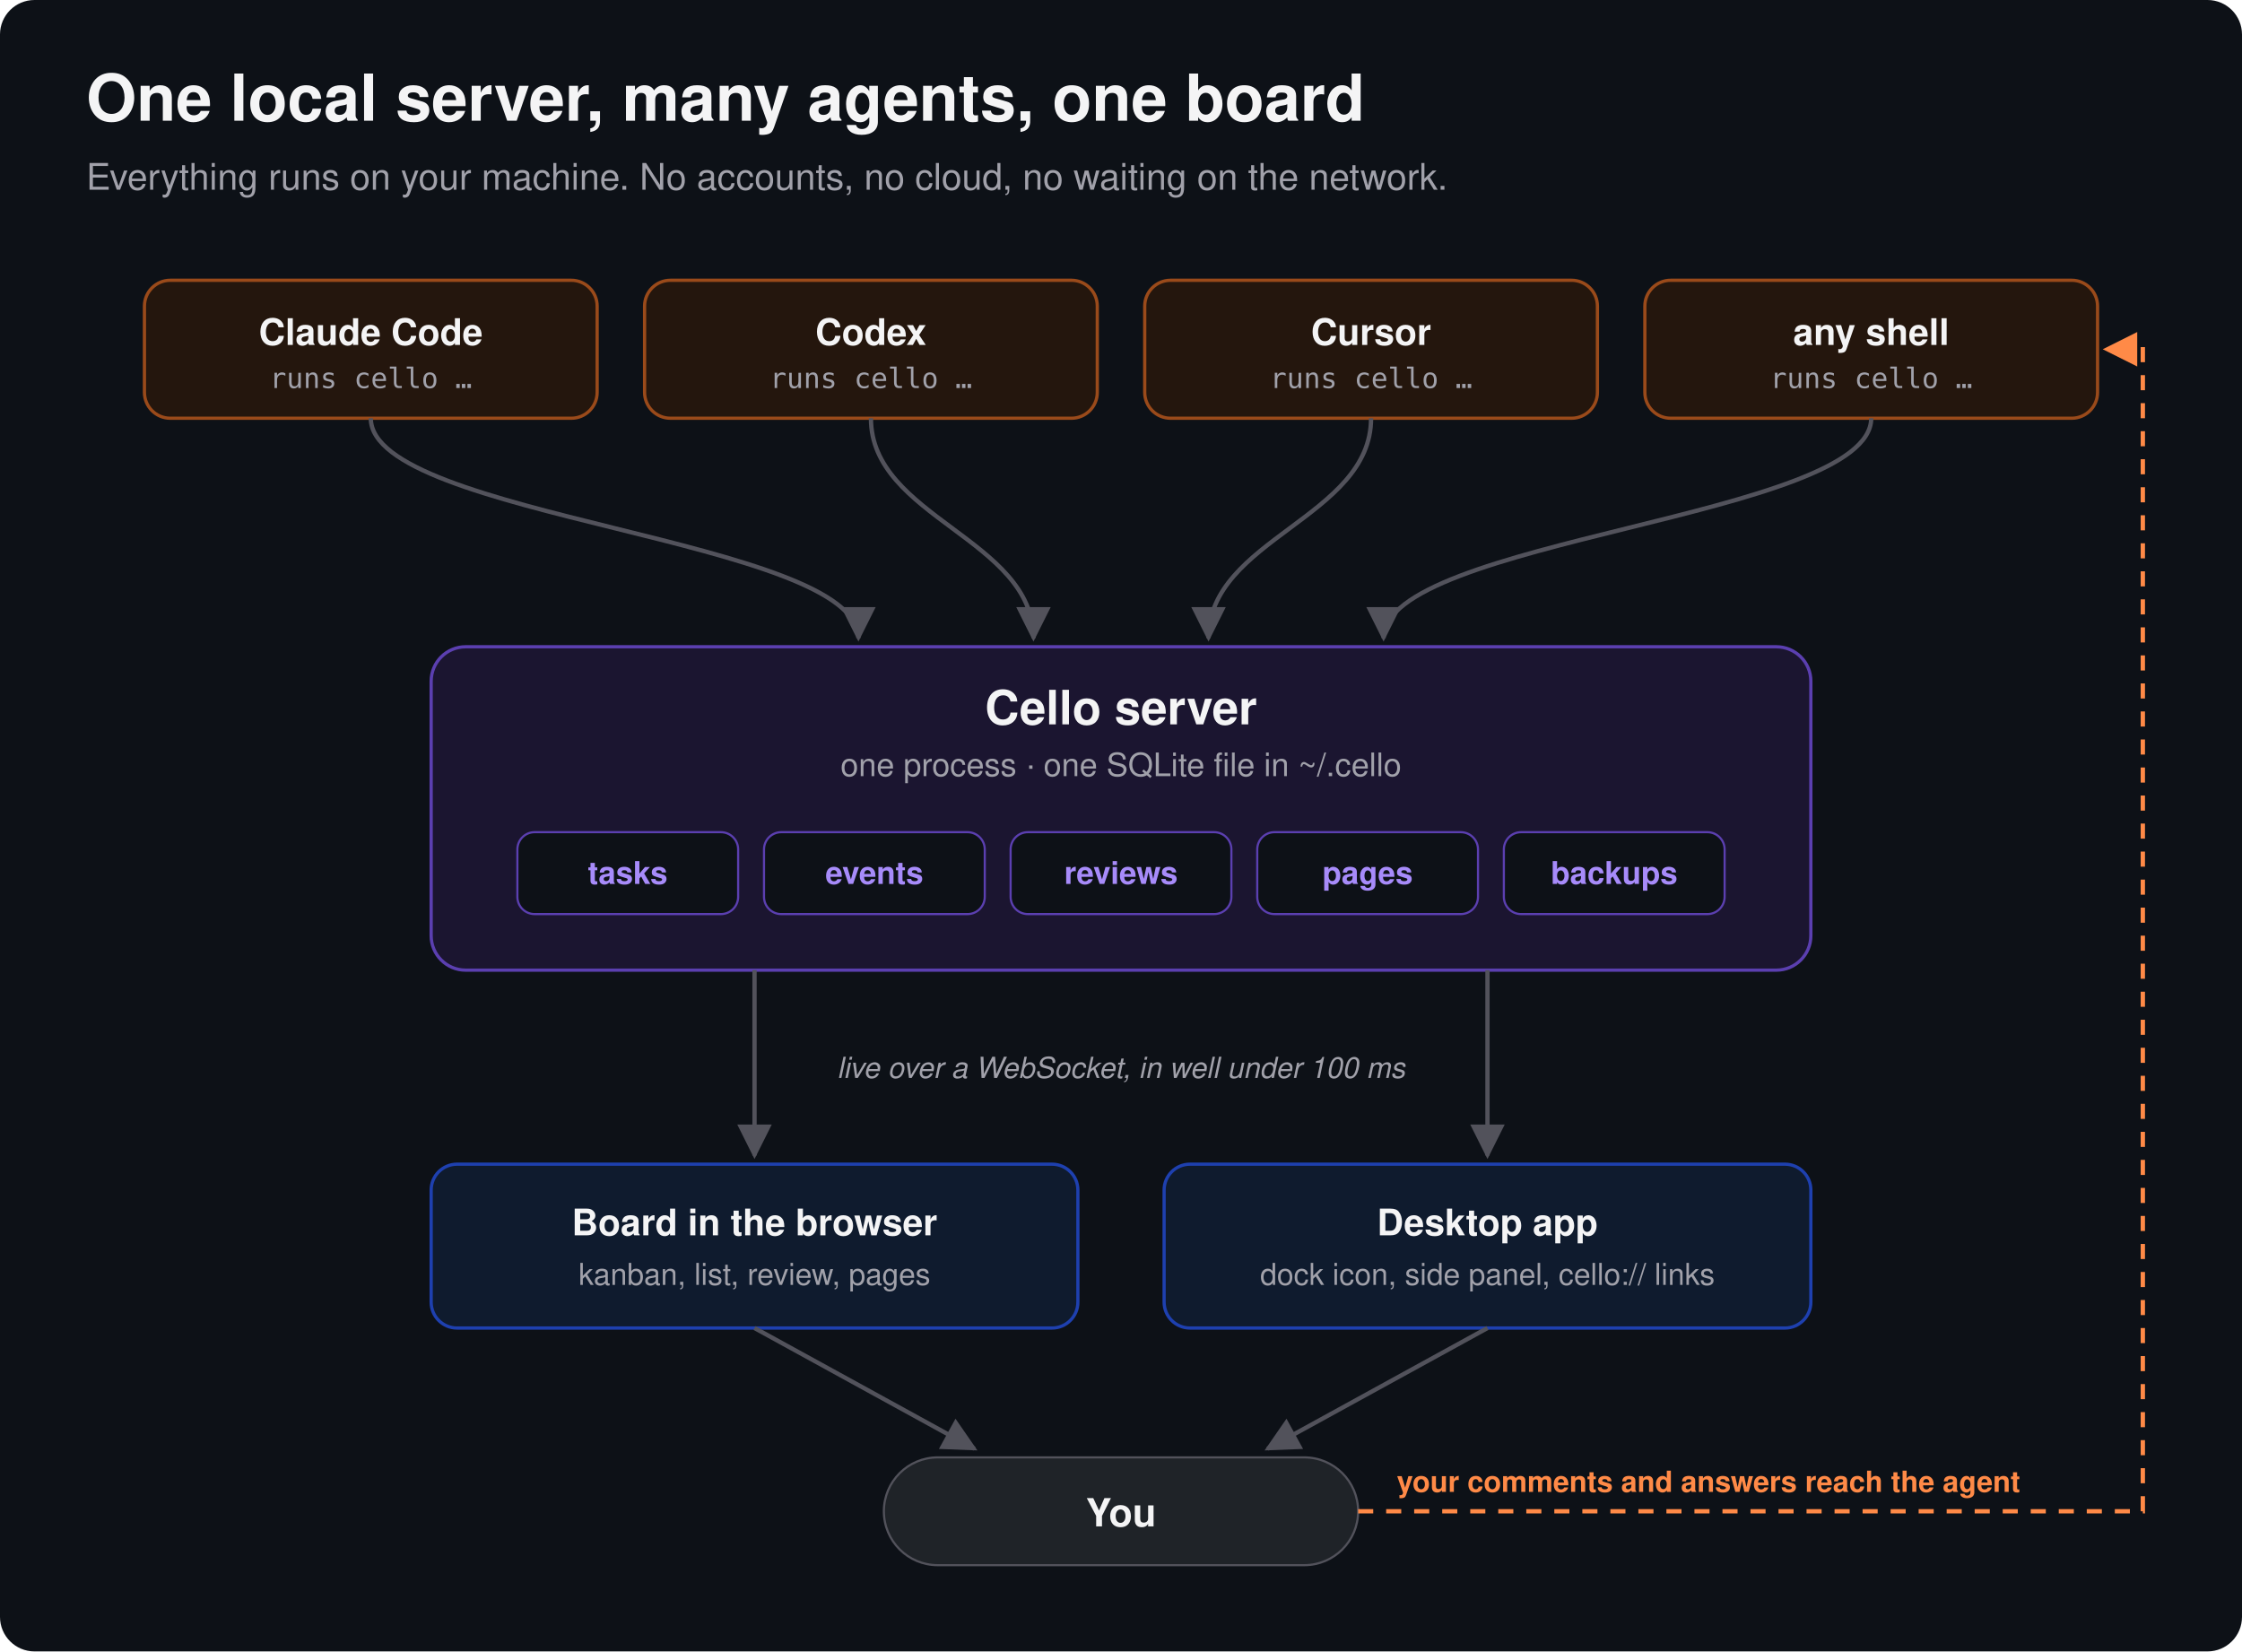
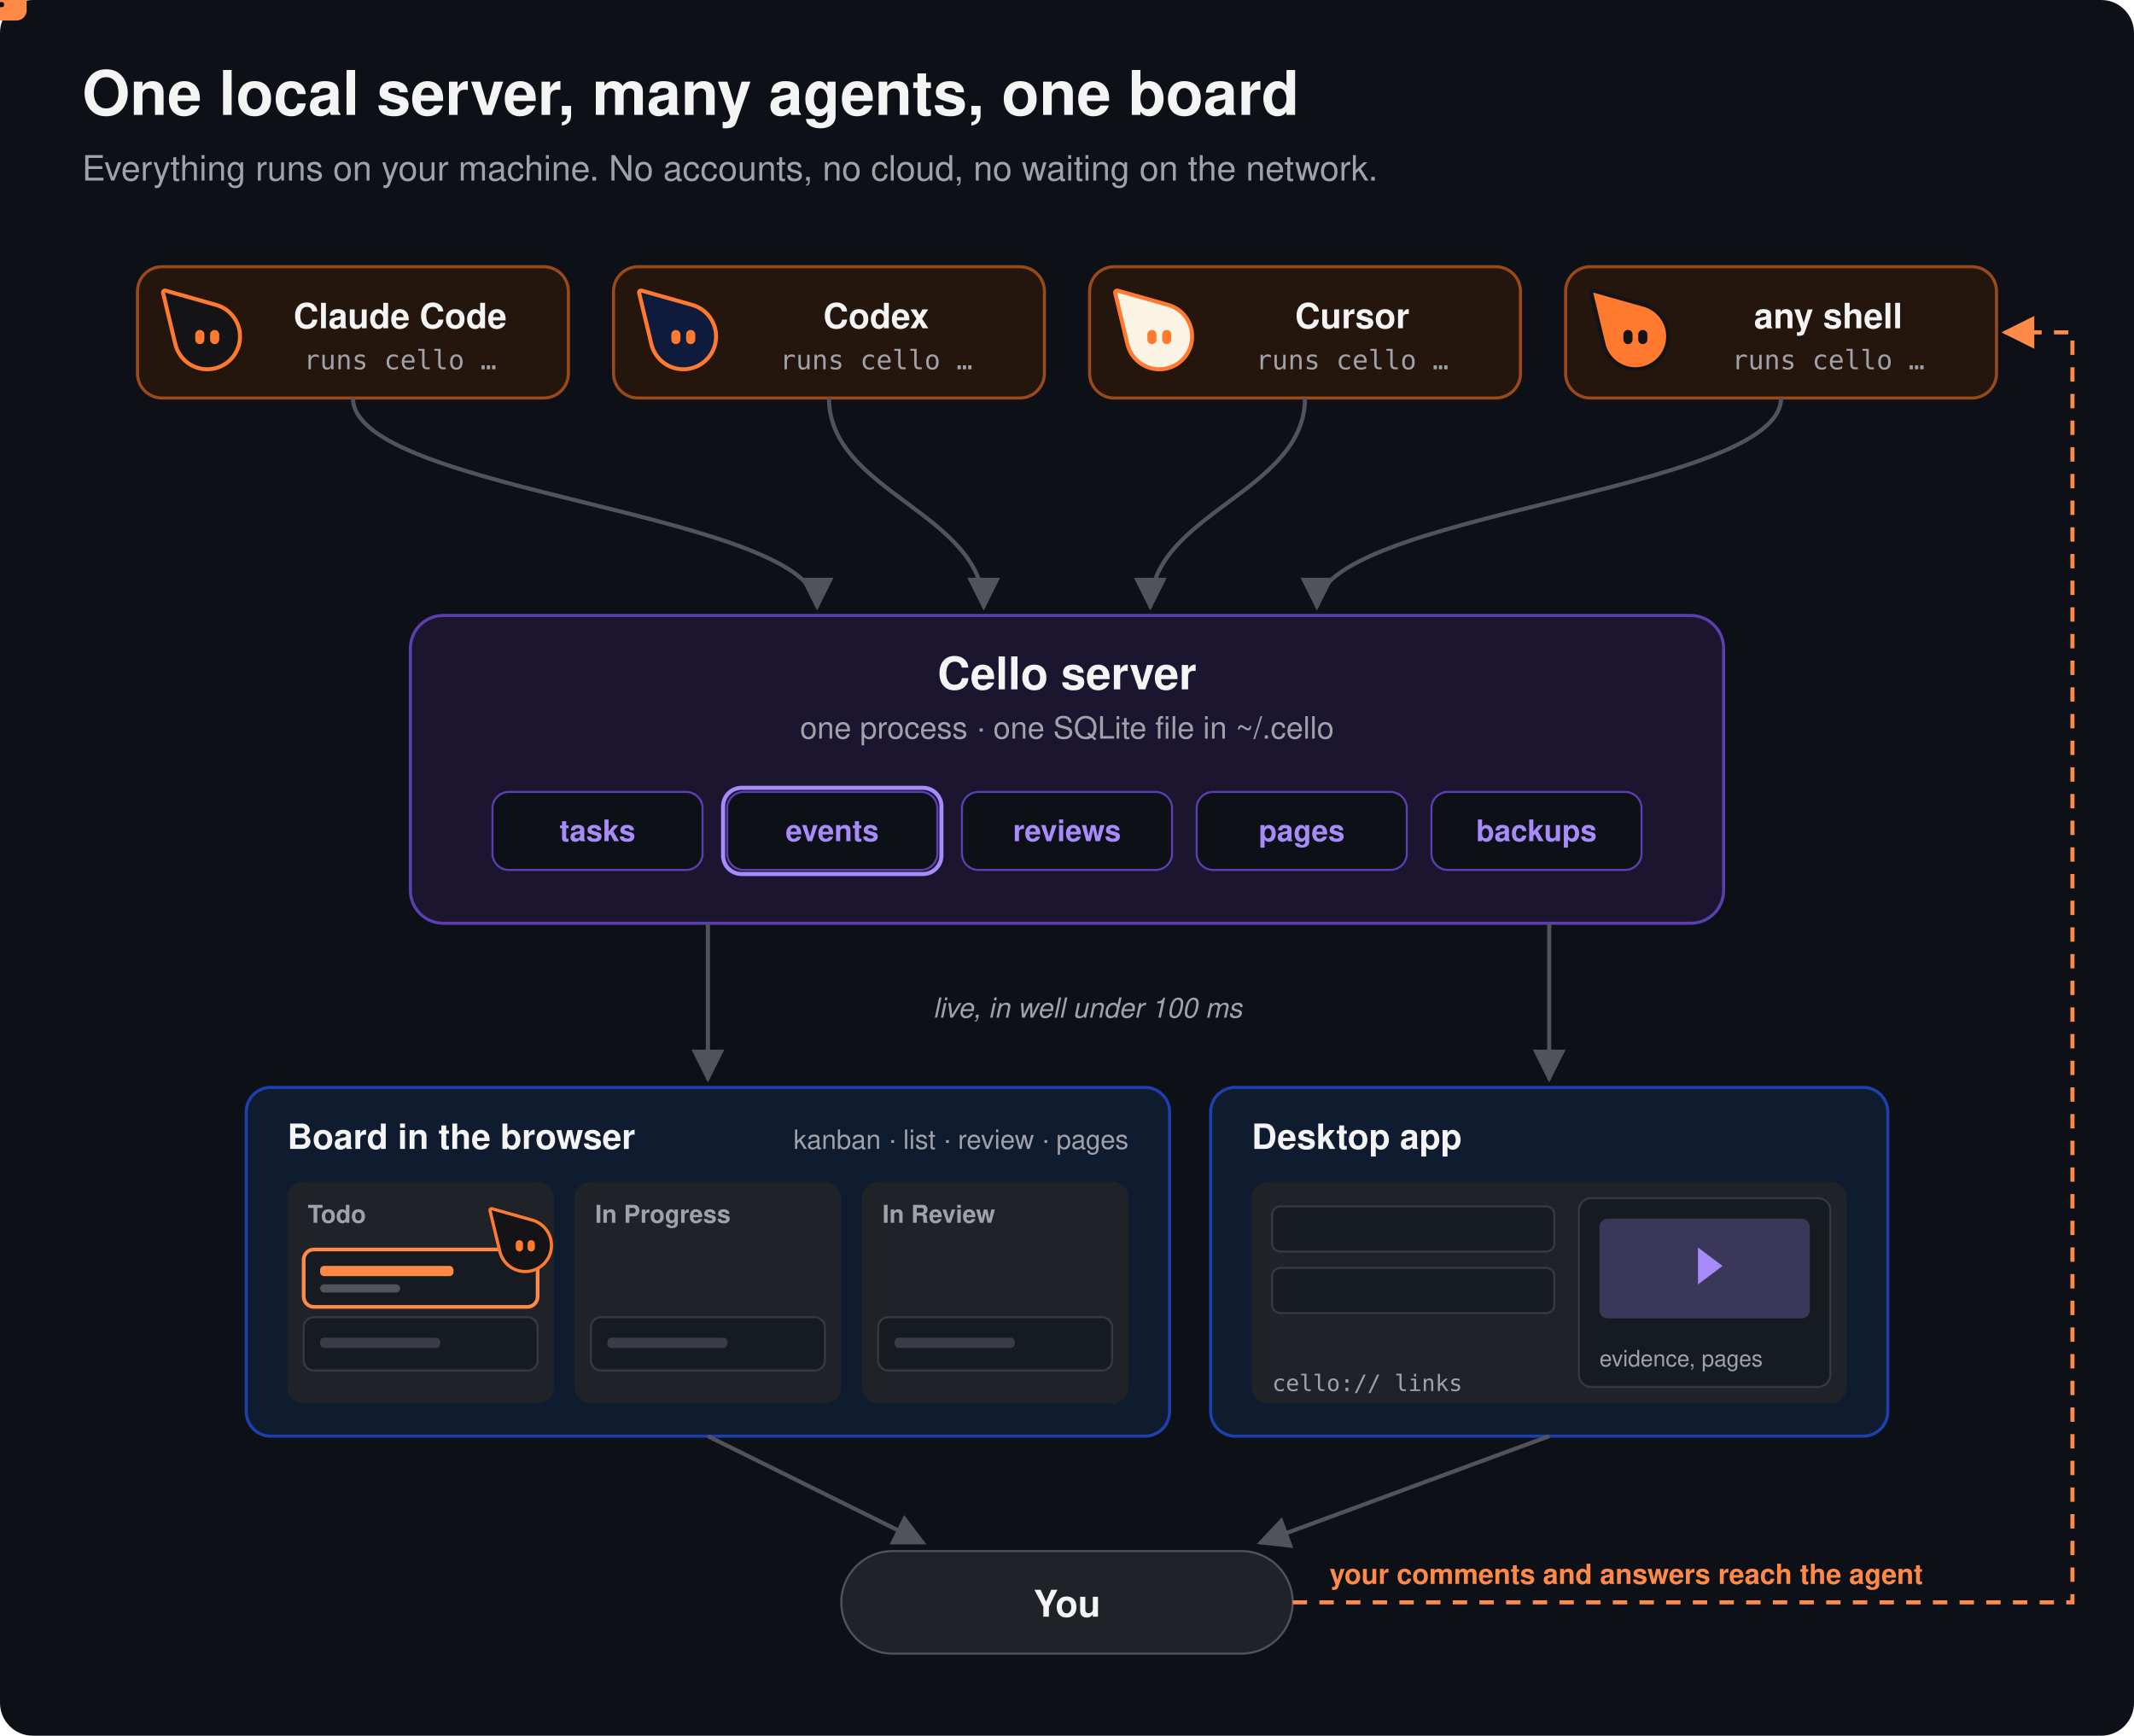
- <svg xmlns="http://www.w3.org/2000/svg" viewBox="0 0 1040 766" width="1040" height="766" role="img" aria-label="Agents run the cello CLI against one local server; the board and desktop app update live; your comments flow back to the agents.">
+ <svg xmlns="http://www.w3.org/2000/svg" viewBox="0 0 1040 846" width="1040" height="846" role="img" aria-label="Agents run the cello CLI against one local server; the board and desktop app update live; your comments flow back to the agents.">
+   <style>
+ .blink { transform-box: fill-box; transform-origin: center; animation: blink 4.2s infinite; }
+ .d1 .blink { animation-delay: -1.3s; } .d2 .blink { animation-delay: -2.6s; } .d3 .blink { animation-delay: -3.4s; }
+ @keyframes blink { 0%, 92%, 100% { transform: scaleY(1); } 95% { transform: scaleY(0.1); } }
+ @media (prefers-reduced-motion: reduce) { * { animation: none !important; } }
+ .cmd0 { offset-path: path("M 172 194 C 172 240, 398.2 250, 398.2 296"); animation: flow 2.4s ease-in 0.0s infinite; opacity: 0; }
+ .cmd1 { offset-path: path("M 404 194 C 404 240, 479.4 250, 479.4 296"); animation: flow 2.4s ease-in 0.6s infinite; opacity: 0; }
+ .cmd2 { offset-path: path("M 636 194 C 636 240, 560.6 250, 560.6 296"); animation: flow 2.4s ease-in 1.2s infinite; opacity: 0; }
+ .cmd3 { offset-path: path("M 868 194 C 868 240, 641.8 250, 641.8 296"); animation: flow 2.4s ease-in 1.8s infinite; opacity: 0; }
+ @keyframes flow { 0% { offset-distance: 0%; opacity: 0; } 10% { opacity: 1; } 85% { opacity: 1; } 100% { offset-distance: 100%; opacity: 0; } }
+ .hop { transform-box: fill-box; transform-origin: 50% 100%; animation: hop 3.6s ease-in-out infinite; }
+ @keyframes hop { 0%, 30%, 100% { transform: translateY(0) scale(1, 1); } 6% { transform: translateY(-8px) scale(.95, 1.05); } 12% { transform: translateY(0) scale(1.06, .94); } 16% { transform: scale(1, 1); } }
+ .pulse { animation: pulse 0.6s ease-out infinite alternate; }
+ @keyframes pulse { from { opacity: .15; } to { opacity: .9; } }
+ .ev0 { offset-path: path("M 345 450 V 526"); animation: flow 1.2s ease-in 0.0s infinite; opacity: 0; }
+ .ev1 { offset-path: path("M 755 450 V 526"); animation: flow 1.2s ease-in 0.6s infinite; opacity: 0; }
+ .carry { animation: carry 7s ease-in-out infinite; }
+ @keyframes carry { 0%, 18% { transform: translate(0, 0); } 30%, 52% { transform: translate(140px, 0); } 64%, 88% { transform: translate(280px, 0); } 96%, 100% { transform: translate(280px, 0); opacity: 1; } }
+ .lift { transform-box: fill-box; transform-origin: 50% 100%; animation: lift 7s ease-in-out infinite; }
+ @keyframes lift { 0%, 14%, 34%, 48%, 68%, 100% { transform: translateY(0); } 18%, 52% { transform: translateY(-7px) rotate(-6deg); } 24%, 58% { transform: translateY(-4px) rotate(4deg); } }
+ .msg { offset-path: path("M 630 781 H 1010 V 162 H 977"); offset-rotate: 0deg; animation: msg 5s ease-in-out infinite; }
+ @keyframes msg { 0% { offset-distance: 0%; opacity: 0; } 8% { opacity: 1; } 90% { opacity: 1; } 100% { offset-distance: 100%; opacity: 0; } }
+ </style>
  <defs>
    <marker id="a" viewBox="0 0 10 10" refX="9" refY="5" markerWidth="8" markerHeight="8" orient="auto-start-reverse">
      <path d="M0,0 L10,5 L0,10 z" fill="#52525B" />
    </marker>
    <marker id="y" viewBox="0 0 10 10" refX="9" refY="5" markerWidth="8" markerHeight="8" orient="auto-start-reverse">
      <path d="M0,0 L10,5 L0,10 z" fill="#FACC15" />
    </marker>
    <marker id="o" viewBox="0 0 10 10" refX="9" refY="5" markerWidth="8" markerHeight="8" orient="auto-start-reverse">
      <path d="M0,0 L10,5 L0,10 z" fill="#FF8A47" />
    </marker>
  </defs>
-   <rect width="1040" height="766" rx="16" fill="#0D1117" />
+   <rect width="1040" height="846" rx="16" fill="#0D1117" />
  <text x="40" y="56" font-family="-apple-system, BlinkMacSystemFont, 'Segoe UI', Helvetica, Arial, sans-serif" font-size="30" font-weight="700" fill="#F4F4F5" text-anchor="start">One local server, many agents, one board</text>
  <text x="40" y="88" font-family="-apple-system, BlinkMacSystemFont, 'Segoe UI', Helvetica, Arial, sans-serif" font-size="17" font-weight="400" fill="#A1A1AA" text-anchor="start">Everything runs on your machine. No accounts, no cloud, no waiting on the network.</text>
  <rect x="67" y="130" width="210" height="64" rx="12" fill="#24160D" stroke="#9A4A1A" stroke-width="1.5" />
-   <text x="172" y="160" font-family="-apple-system, BlinkMacSystemFont, 'Segoe UI', Helvetica, Arial, sans-serif" font-size="17" font-weight="650" fill="#F4F4F5" text-anchor="middle">Claude Code</text>
-   <text x="172" y="180" font-family="ui-monospace, SFMono-Regular, Menlo, Consolas, monospace" font-size="13" font-weight="400" fill="#A1A1AA" text-anchor="middle">runs  cello …</text>
+   <g transform="translate(101 164)">
+     <g class="hop d0" style="animation-delay:0s">
+       <g transform="scale(0.0556) translate(-575 -570)">
+         <path d="M205 185 L312.4 633 A270 270 0 1 0 648.4 310.2 Z" fill="#FF7A2F" stroke="#FF7A2F" stroke-width="70" stroke-linejoin="round" />
+         <path d="M205 185 L312.4 633 A270 270 0 1 0 648.4 310.2 Z" fill="#141416" />
+         <g class="">
+           <g class="blink" fill="#FF7A2F">
+             <rect x="470" y="513" width="80" height="124" rx="40" />
+             <rect x="600" y="513" width="80" height="124" rx="40" />
+           </g>
+         </g>
+       </g>
+     </g>
+   </g>
+   <text x="195" y="160" font-family="-apple-system, BlinkMacSystemFont, 'Segoe UI', Helvetica, Arial, sans-serif" font-size="17" font-weight="650" fill="#F4F4F5" text-anchor="middle">Claude Code</text>
+   <text x="195" y="180" font-family="ui-monospace, SFMono-Regular, Menlo, Consolas, monospace" font-size="13" font-weight="400" fill="#A1A1AA" text-anchor="middle">runs  cello …</text>
+   <path d="M 172 194 C 172 240, 398.2 250, 398.2 296" fill="none" stroke="#52525B" stroke-width="2" marker-end="url(#a)" />
+   <circle class="cmd0" r="5" fill="#FF8A47" />
  <rect x="299" y="130" width="210" height="64" rx="12" fill="#24160D" stroke="#9A4A1A" stroke-width="1.5" />
-   <text x="404" y="160" font-family="-apple-system, BlinkMacSystemFont, 'Segoe UI', Helvetica, Arial, sans-serif" font-size="17" font-weight="650" fill="#F4F4F5" text-anchor="middle">Codex</text>
-   <text x="404" y="180" font-family="ui-monospace, SFMono-Regular, Menlo, Consolas, monospace" font-size="13" font-weight="400" fill="#A1A1AA" text-anchor="middle">runs  cello …</text>
+   <g transform="translate(333 164)">
+     <g class="hop d1" style="animation-delay:-0.9s">
+       <g transform="scale(0.0556) translate(-575 -570)">
+         <path d="M205 185 L312.4 633 A270 270 0 1 0 648.4 310.2 Z" fill="#FF7A2F" stroke="#FF7A2F" stroke-width="70" stroke-linejoin="round" />
+         <path d="M205 185 L312.4 633 A270 270 0 1 0 648.4 310.2 Z" fill="#0F1B3D" />
+         <g class="">
+           <g class="blink" fill="#FF7A2F">
+             <rect x="470" y="513" width="80" height="124" rx="40" />
+             <rect x="600" y="513" width="80" height="124" rx="40" />
+           </g>
+         </g>
+       </g>
+     </g>
+   </g>
+   <text x="427" y="160" font-family="-apple-system, BlinkMacSystemFont, 'Segoe UI', Helvetica, Arial, sans-serif" font-size="17" font-weight="650" fill="#F4F4F5" text-anchor="middle">Codex</text>
+   <text x="427" y="180" font-family="ui-monospace, SFMono-Regular, Menlo, Consolas, monospace" font-size="13" font-weight="400" fill="#A1A1AA" text-anchor="middle">runs  cello …</text>
+   <path d="M 404 194 C 404 240, 479.4 250, 479.4 296" fill="none" stroke="#52525B" stroke-width="2" marker-end="url(#a)" />
+   <circle class="cmd1" r="5" fill="#FF8A47" />
  <rect x="531" y="130" width="210" height="64" rx="12" fill="#24160D" stroke="#9A4A1A" stroke-width="1.5" />
-   <text x="636" y="160" font-family="-apple-system, BlinkMacSystemFont, 'Segoe UI', Helvetica, Arial, sans-serif" font-size="17" font-weight="650" fill="#F4F4F5" text-anchor="middle">Cursor</text>
-   <text x="636" y="180" font-family="ui-monospace, SFMono-Regular, Menlo, Consolas, monospace" font-size="13" font-weight="400" fill="#A1A1AA" text-anchor="middle">runs  cello …</text>
+   <g transform="translate(565 164)">
+     <g class="hop d2" style="animation-delay:-1.8s">
+       <g transform="scale(0.0556) translate(-575 -570)">
+         <path d="M205 185 L312.4 633 A270 270 0 1 0 648.4 310.2 Z" fill="#FF7A2F" stroke="#FF7A2F" stroke-width="70" stroke-linejoin="round" />
+         <path d="M205 185 L312.4 633 A270 270 0 1 0 648.4 310.2 Z" fill="#FBF3E3" />
+         <g class="">
+           <g class="blink" fill="#FF7A2F">
+             <rect x="470" y="513" width="80" height="124" rx="40" />
+             <rect x="600" y="513" width="80" height="124" rx="40" />
+           </g>
+         </g>
+       </g>
+     </g>
+   </g>
+   <text x="659" y="160" font-family="-apple-system, BlinkMacSystemFont, 'Segoe UI', Helvetica, Arial, sans-serif" font-size="17" font-weight="650" fill="#F4F4F5" text-anchor="middle">Cursor</text>
+   <text x="659" y="180" font-family="ui-monospace, SFMono-Regular, Menlo, Consolas, monospace" font-size="13" font-weight="400" fill="#A1A1AA" text-anchor="middle">runs  cello …</text>
+   <path d="M 636 194 C 636 240, 560.6 250, 560.6 296" fill="none" stroke="#52525B" stroke-width="2" marker-end="url(#a)" />
+   <circle class="cmd2" r="5" fill="#FF8A47" />
  <rect x="763" y="130" width="210" height="64" rx="12" fill="#24160D" stroke="#9A4A1A" stroke-width="1.5" />
-   <text x="868" y="160" font-family="-apple-system, BlinkMacSystemFont, 'Segoe UI', Helvetica, Arial, sans-serif" font-size="17" font-weight="650" fill="#F4F4F5" text-anchor="middle">any shell</text>
-   <text x="868" y="180" font-family="ui-monospace, SFMono-Regular, Menlo, Consolas, monospace" font-size="13" font-weight="400" fill="#A1A1AA" text-anchor="middle">runs  cello …</text>
-   <path d="M 172 194 C 172 240, 398.2 250, 398.2 296" fill="none" stroke="#52525B" stroke-width="2" marker-end="url(#a)" />
-   <path d="M 404 194 C 404 240, 479.4 250, 479.4 296" fill="none" stroke="#52525B" stroke-width="2" marker-end="url(#a)" />
-   <path d="M 636 194 C 636 240, 560.6 250, 560.6 296" fill="none" stroke="#52525B" stroke-width="2" marker-end="url(#a)" />
+   <g transform="translate(797 164)">
+     <g class="hop d3" style="animation-delay:-2.7s">
+       <g transform="scale(0.0556) translate(-575 -570)">
+         <path d="M205 185 L312.4 633 A270 270 0 1 0 648.4 310.2 Z" fill="#141416" stroke="#141416" stroke-width="70" stroke-linejoin="round" />
+         <path d="M205 185 L312.4 633 A270 270 0 1 0 648.4 310.2 Z" fill="#FF7A2F" />
+         <g class="">
+           <g class="blink" fill="#141416">
+             <rect x="470" y="513" width="80" height="124" rx="40" />
+             <rect x="600" y="513" width="80" height="124" rx="40" />
+           </g>
+         </g>
+       </g>
+     </g>
+   </g>
+   <text x="891" y="160" font-family="-apple-system, BlinkMacSystemFont, 'Segoe UI', Helvetica, Arial, sans-serif" font-size="17" font-weight="650" fill="#F4F4F5" text-anchor="middle">any shell</text>
+   <text x="891" y="180" font-family="ui-monospace, SFMono-Regular, Menlo, Consolas, monospace" font-size="13" font-weight="400" fill="#A1A1AA" text-anchor="middle">runs  cello …</text>
  <path d="M 868 194 C 868 240, 641.8 250, 641.8 296" fill="none" stroke="#52525B" stroke-width="2" marker-end="url(#a)" />
+   <circle class="cmd3" r="5" fill="#FF8A47" />
  <rect x="200" y="300" width="640" height="150" rx="16" fill="#1B1530" stroke="#5B3FB0" stroke-width="1.5" />
  <text x="520" y="336" font-family="-apple-system, BlinkMacSystemFont, 'Segoe UI', Helvetica, Arial, sans-serif" font-size="22" font-weight="700" fill="#F4F4F5" text-anchor="middle">Cello server</text>
  <text x="520" y="360" font-family="-apple-system, BlinkMacSystemFont, 'Segoe UI', Helvetica, Arial, sans-serif" font-size="15" font-weight="400" fill="#A1A1AA" text-anchor="middle">one process · one SQLite file in ~/.cello</text>
  <rect x="240" y="386" width="102.4" height="38" rx="8" fill="#0D1117" stroke="#5B3FB0" />
  <text x="291.2" y="410" font-family="-apple-system, BlinkMacSystemFont, 'Segoe UI', Helvetica, Arial, sans-serif" font-size="14.5" font-weight="600" fill="#A78BFA" text-anchor="middle">tasks</text>
  <rect x="354.4" y="386" width="102.4" height="38" rx="8" fill="#0D1117" stroke="#5B3FB0" />
+   <rect class="pulse" x="352.4" y="384" width="106.4" height="42" rx="9" fill="none" stroke="#A78BFA" stroke-width="2" />
  <text x="405.6" y="410" font-family="-apple-system, BlinkMacSystemFont, 'Segoe UI', Helvetica, Arial, sans-serif" font-size="14.5" font-weight="600" fill="#A78BFA" text-anchor="middle">events</text>
  <rect x="468.8" y="386" width="102.4" height="38" rx="8" fill="#0D1117" stroke="#5B3FB0" />
  <text x="520" y="410" font-family="-apple-system, BlinkMacSystemFont, 'Segoe UI', Helvetica, Arial, sans-serif" font-size="14.5" font-weight="600" fill="#A78BFA" text-anchor="middle">reviews</text>
  <rect x="583.2" y="386" width="102.4" height="38" rx="8" fill="#0D1117" stroke="#5B3FB0" />
  <text x="634.4" y="410" font-family="-apple-system, BlinkMacSystemFont, 'Segoe UI', Helvetica, Arial, sans-serif" font-size="14.5" font-weight="600" fill="#A78BFA" text-anchor="middle">pages</text>
  <rect x="697.6" y="386" width="102.4" height="38" rx="8" fill="#0D1117" stroke="#5B3FB0" />
  <text x="748.8" y="410" font-family="-apple-system, BlinkMacSystemFont, 'Segoe UI', Helvetica, Arial, sans-serif" font-size="14.5" font-weight="600" fill="#A78BFA" text-anchor="middle">backups</text>
-   <rect x="200" y="540" width="300" height="76" rx="12" fill="#0F1B2E" stroke="#1E40AF" stroke-width="1.5" />
-   <text x="350" y="573" font-family="-apple-system, BlinkMacSystemFont, 'Segoe UI', Helvetica, Arial, sans-serif" font-size="17" font-weight="650" fill="#F4F4F5" text-anchor="middle">Board in the browser</text>
-   <text x="350" y="596" font-family="-apple-system, BlinkMacSystemFont, 'Segoe UI', Helvetica, Arial, sans-serif" font-size="14" font-weight="400" fill="#A1A1AA" text-anchor="middle">kanban, list, review, pages</text>
-   <line x1="350" y1="450" x2="350" y2="536" stroke="#52525B" stroke-width="2" marker-end="url(#a)" />
-   <rect x="540" y="540" width="300" height="76" rx="12" fill="#0F1B2E" stroke="#1E40AF" stroke-width="1.5" />
-   <text x="690" y="573" font-family="-apple-system, BlinkMacSystemFont, 'Segoe UI', Helvetica, Arial, sans-serif" font-size="17" font-weight="650" fill="#F4F4F5" text-anchor="middle">Desktop app</text>
-   <text x="690" y="596" font-family="-apple-system, BlinkMacSystemFont, 'Segoe UI', Helvetica, Arial, sans-serif" font-size="14" font-weight="400" fill="#A1A1AA" text-anchor="middle">dock icon, side panel, cello:// links</text>
-   <line x1="690" y1="450" x2="690" y2="536" stroke="#52525B" stroke-width="2" marker-end="url(#a)" />
-   <text x="520" y="500" font-family="-apple-system, BlinkMacSystemFont, 'Segoe UI', Helvetica, Arial, sans-serif" font-size="13.5" font-weight="400" font-style="italic" fill="#A1A1AA" text-anchor="middle">live over a WebSocket, in well under 100 ms</text>
-   <rect x="410" y="676" width="220" height="50" rx="25" fill="#1F2328" stroke="#52525B" />
-   <text x="520" y="708" font-family="-apple-system, BlinkMacSystemFont, 'Segoe UI', Helvetica, Arial, sans-serif" font-size="18" font-weight="700" fill="#F4F4F5" text-anchor="middle">You</text>
-   <line x1="350" y1="616" x2="452" y2="672" stroke="#52525B" stroke-width="2" marker-end="url(#a)" />
-   <line x1="690" y1="616" x2="588" y2="672" stroke="#52525B" stroke-width="2" marker-end="url(#a)" />
-   <path d="M 630 701 H 994 V 162 H 977" fill="none" stroke="#FF8A47" stroke-width="2" stroke-dasharray="7 6" marker-end="url(#o)" />
-   <text x="648" y="692" font-family="-apple-system, BlinkMacSystemFont, 'Segoe UI', Helvetica, Arial, sans-serif" font-size="13.5" font-weight="600" fill="#FF8A47" text-anchor="start">your comments and answers reach the agent</text>
+   <path d="M 345 450 V 526" fill="none" stroke="#52525B" stroke-width="2" marker-end="url(#a)" />
+   <circle class="ev0" r="5" fill="#A78BFA" />
+   <path d="M 755 450 V 526" fill="none" stroke="#52525B" stroke-width="2" marker-end="url(#a)" />
+   <circle class="ev1" r="5" fill="#A78BFA" />
+   <text x="530" y="496" font-family="-apple-system, BlinkMacSystemFont, 'Segoe UI', Helvetica, Arial, sans-serif" font-size="13.5" font-weight="400" font-style="italic" fill="#A1A1AA" text-anchor="middle">live, in well under 100 ms</text>
+   <rect x="120" y="530" width="450" height="170" rx="12" fill="#0F1B2E" stroke="#1E40AF" stroke-width="1.5" />
+   <text x="140" y="560" font-family="-apple-system, BlinkMacSystemFont, 'Segoe UI', Helvetica, Arial, sans-serif" font-size="17" font-weight="650" fill="#F4F4F5" text-anchor="start">Board in the browser</text>
+   <text x="550" y="560" font-family="-apple-system, BlinkMacSystemFont, 'Segoe UI', Helvetica, Arial, sans-serif" font-size="13" font-weight="400" fill="#A1A1AA" text-anchor="end">kanban · list · review · pages</text>
+   <rect x="140" y="576" width="130" height="108" rx="8" fill="#1F2328" />
+   <text x="150" y="596" font-family="-apple-system, BlinkMacSystemFont, 'Segoe UI', Helvetica, Arial, sans-serif" font-size="12" font-weight="600" fill="#A1A1AA" text-anchor="start">Todo</text>
+   <rect x="148" y="642" width="114" height="26" rx="5" fill="#161B22" stroke="#52525B" stroke-opacity=".5" />
+   <rect x="156" y="652" width="58.5" height="5" rx="2" fill="#52525B" opacity=".6" />
+   <rect x="280" y="576" width="130" height="108" rx="8" fill="#1F2328" />
+   <text x="290" y="596" font-family="-apple-system, BlinkMacSystemFont, 'Segoe UI', Helvetica, Arial, sans-serif" font-size="12" font-weight="600" fill="#A1A1AA" text-anchor="start">In Progress</text>
+   <rect x="288" y="642" width="114" height="26" rx="5" fill="#161B22" stroke="#52525B" stroke-opacity=".5" />
+   <rect x="296" y="652" width="58.5" height="5" rx="2" fill="#52525B" opacity=".6" />
+   <rect x="420" y="576" width="130" height="108" rx="8" fill="#1F2328" />
+   <text x="430" y="596" font-family="-apple-system, BlinkMacSystemFont, 'Segoe UI', Helvetica, Arial, sans-serif" font-size="12" font-weight="600" fill="#A1A1AA" text-anchor="start">In Review</text>
+   <rect x="428" y="642" width="114" height="26" rx="5" fill="#161B22" stroke="#52525B" stroke-opacity=".5" />
+   <rect x="436" y="652" width="58.5" height="5" rx="2" fill="#52525B" opacity=".6" />
+   <g transform="translate(148 609)">
+     <g class="carry">
+       <rect width="114" height="28" rx="5" fill="#161B22" stroke="#FF8A47" stroke-width="1.8" />
+       <rect x="8" y="8" width="65" height="5" rx="2" fill="#FF8A47" />
+       <rect x="8" y="17" width="39" height="4" rx="2" fill="#52525B" />
+       <g transform="translate(108 -2)">
+         <g class="lift">
+           <g transform="scale(0.0444) translate(-575 -570)">
+             <path d="M205 185 L312.4 633 A270 270 0 1 0 648.4 310.2 Z" fill="#FF7A2F" stroke="#FF7A2F" stroke-width="70" stroke-linejoin="round" />
+             <path d="M205 185 L312.4 633 A270 270 0 1 0 648.4 310.2 Z" fill="#141416" />
+             <g class="">
+               <g class="blink" fill="#FF7A2F">
+                 <rect x="470" y="513" width="80" height="124" rx="40" />
+                 <rect x="600" y="513" width="80" height="124" rx="40" />
+               </g>
+             </g>
+           </g>
+         </g>
+       </g>
+     </g>
+   </g>
+   <rect x="590" y="530" width="330" height="170" rx="12" fill="#0F1B2E" stroke="#1E40AF" stroke-width="1.5" />
+   <text x="610" y="560" font-family="-apple-system, BlinkMacSystemFont, 'Segoe UI', Helvetica, Arial, sans-serif" font-size="17" font-weight="650" fill="#F4F4F5" text-anchor="start">Desktop app</text>
+   <rect x="610" y="576" width="290" height="108" rx="8" fill="#1F2328" />
+   <rect x="769.5" y="584" width="122.5" height="92" rx="6" fill="#161B22" stroke="#52525B" stroke-opacity=".5" />
+   <rect x="779.5" y="594" width="102.5" height="48.6" rx="4" fill="#A78BFA" opacity=".25" />
+   <path d="M 827.5 608.04 l 12 9 l -12 9 z" fill="#A78BFA" />
+   <text x="779.5" y="666" font-family="-apple-system, BlinkMacSystemFont, 'Segoe UI', Helvetica, Arial, sans-serif" font-size="11" font-weight="400" fill="#A1A1AA" text-anchor="start">evidence, pages</text>
+   <rect x="620" y="588" width="137.5" height="22" rx="4" fill="#161B22" stroke="#52525B" stroke-opacity=".5" />
+   <rect x="620" y="618" width="137.5" height="22" rx="4" fill="#161B22" stroke="#52525B" stroke-opacity=".5" />
+   <text x="620" y="678" font-family="ui-monospace, SFMono-Regular, Menlo, Consolas, monospace" font-size="11" font-weight="400" fill="#A1A1AA" text-anchor="start">cello:// links</text>
+   <rect x="410" y="756" width="220" height="50" rx="25" fill="#1F2328" stroke="#52525B" />
+   <text x="520" y="788" font-family="-apple-system, BlinkMacSystemFont, 'Segoe UI', Helvetica, Arial, sans-serif" font-size="18" font-weight="700" fill="#F4F4F5" text-anchor="middle">You</text>
+   <line x1="345" y1="700" x2="450" y2="752" stroke="#52525B" stroke-width="2" marker-end="url(#a)" />
+   <line x1="755" y1="700" x2="614" y2="752" stroke="#52525B" stroke-width="2" marker-end="url(#a)" />
+   <path d="M 630 781 H 1010 V 162 H 977" fill="none" stroke="#FF8A47" stroke-width="2" stroke-dasharray="7 6" marker-end="url(#o)" />
+   <text x="648" y="772" font-family="-apple-system, BlinkMacSystemFont, 'Segoe UI', Helvetica, Arial, sans-serif" font-size="13.5" font-weight="600" fill="#FF8A47" text-anchor="start">your comments and answers reach the agent</text>
+   <g class="msg">
+     <g transform="translate(-13 -10)">
+       <rect width="26" height="20" rx="5" fill="#FF8A47" />
+       <rect x="5" y="6" width="16" height="2.5" rx="1" fill="#0D1117" />
+       <rect x="5" y="11" width="10" height="2.5" rx="1" fill="#0D1117" />
+     </g>
+   </g>
</svg>
